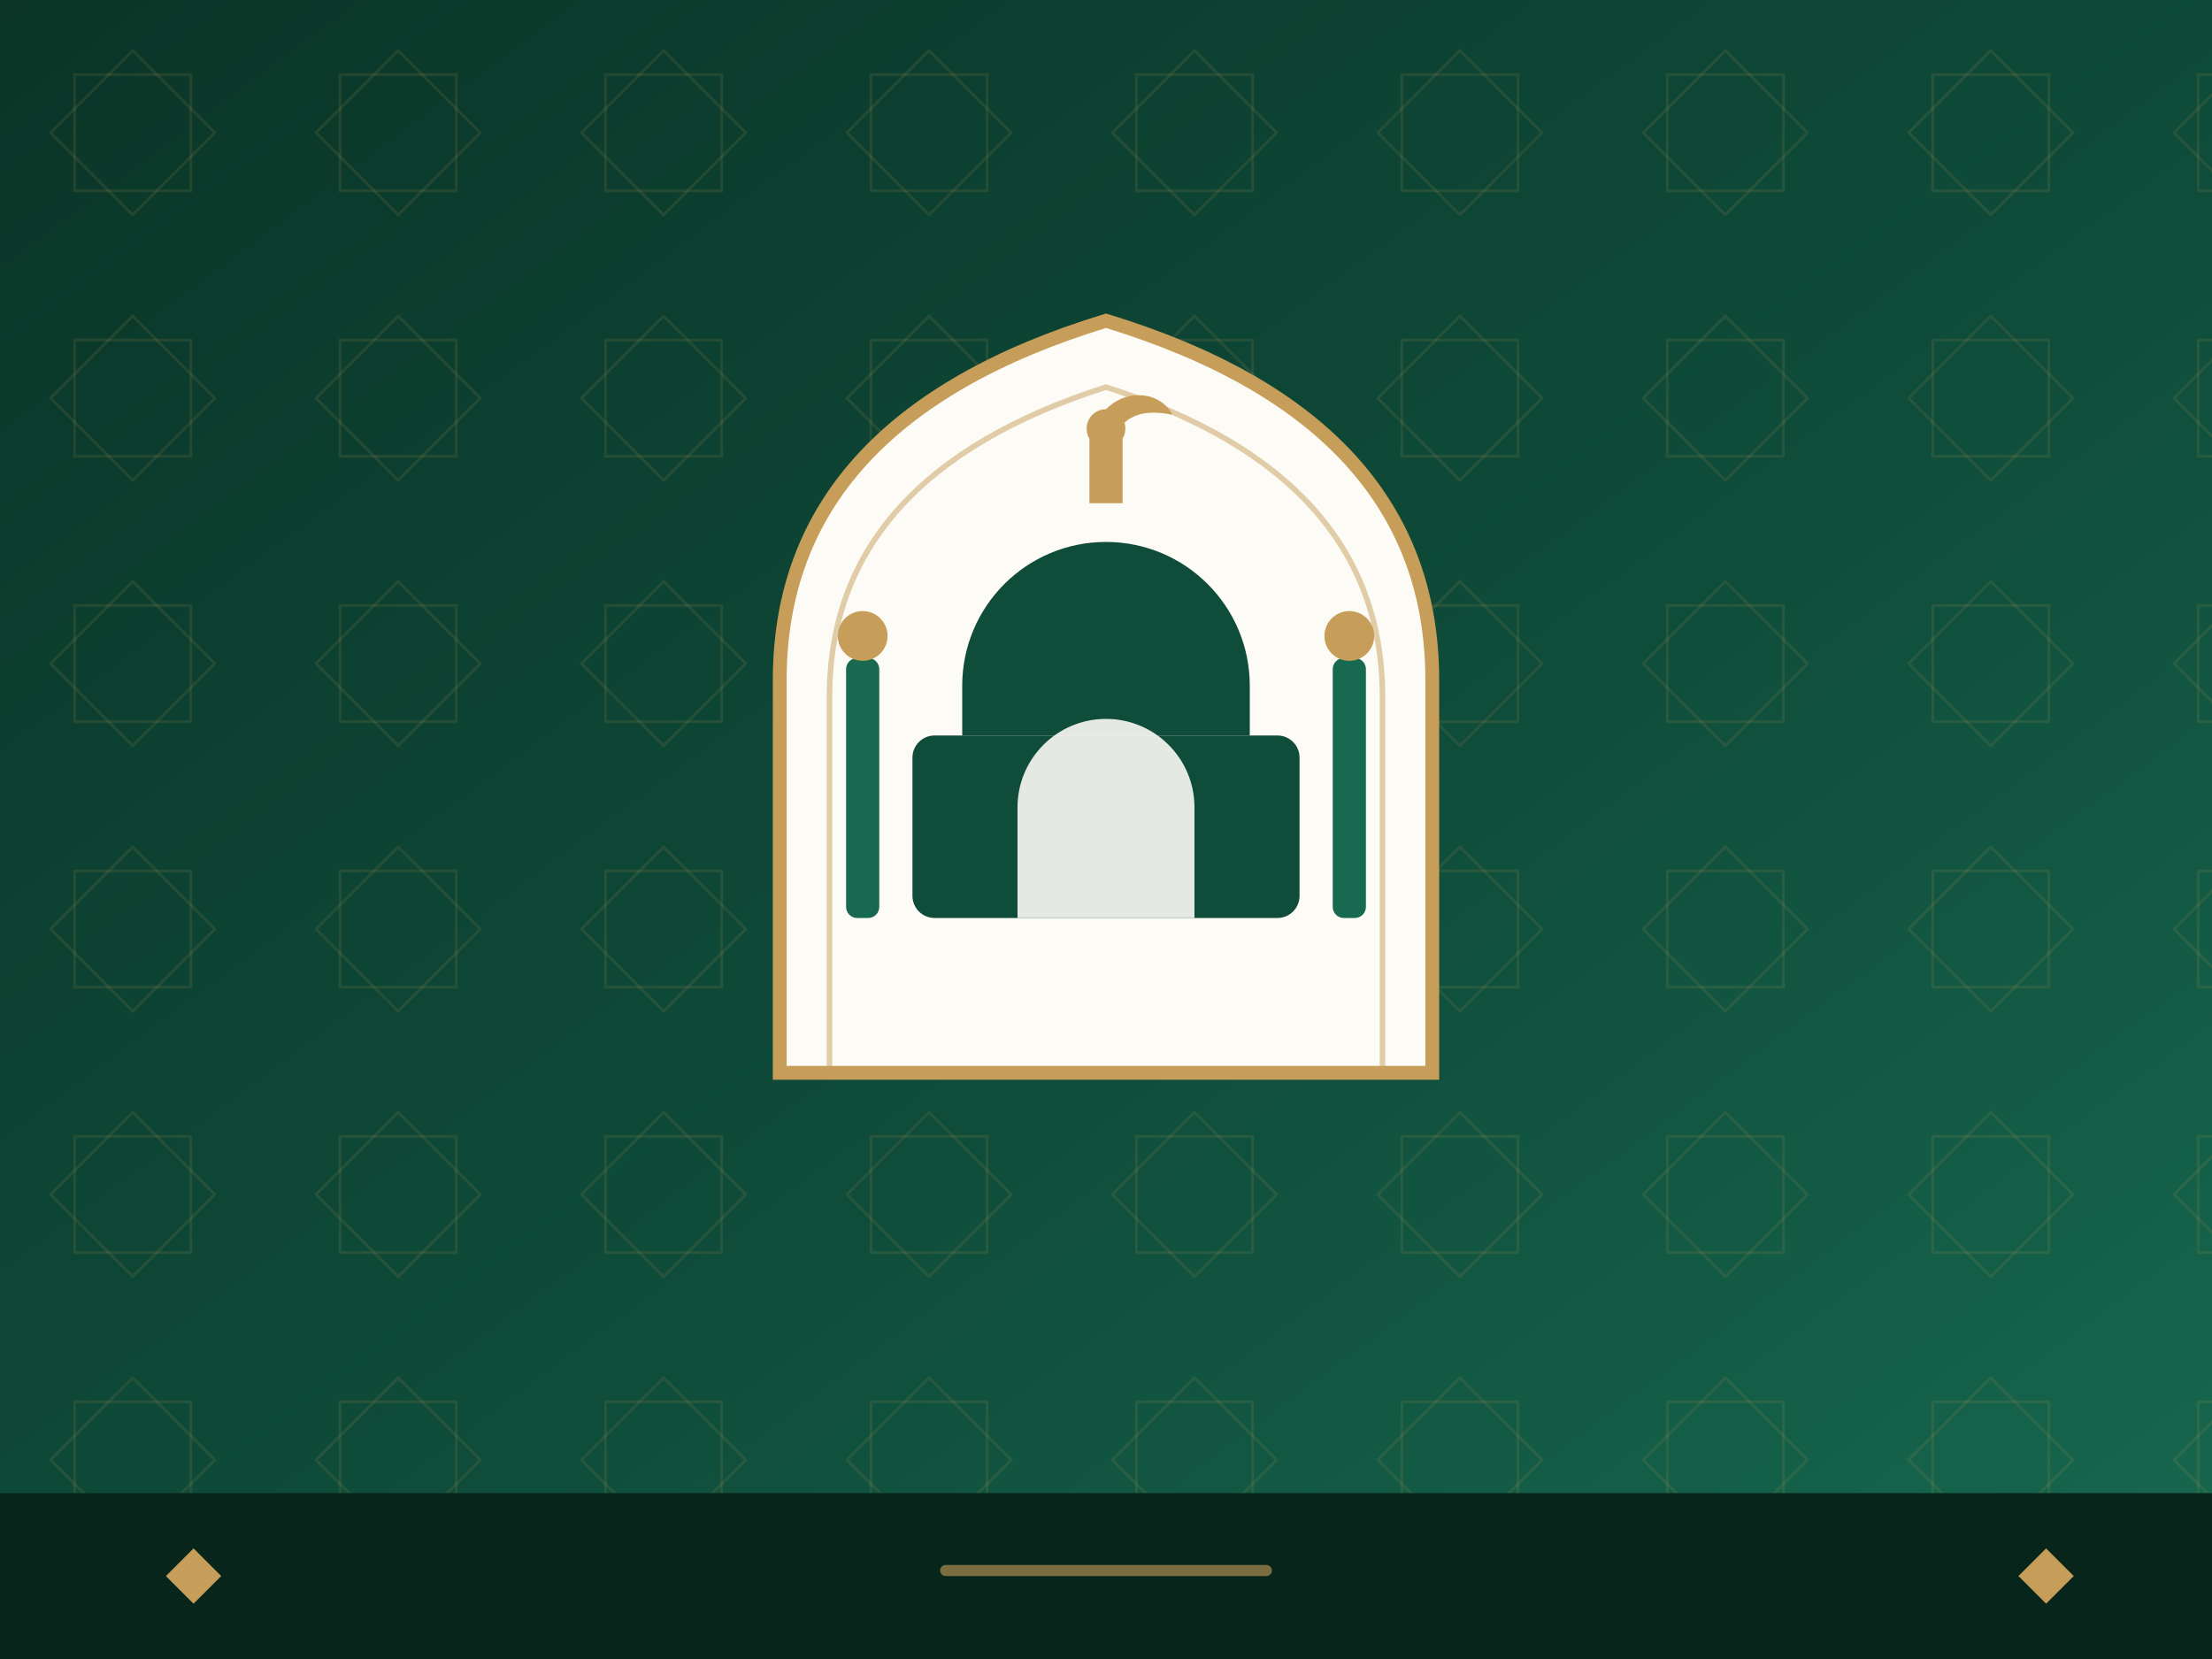
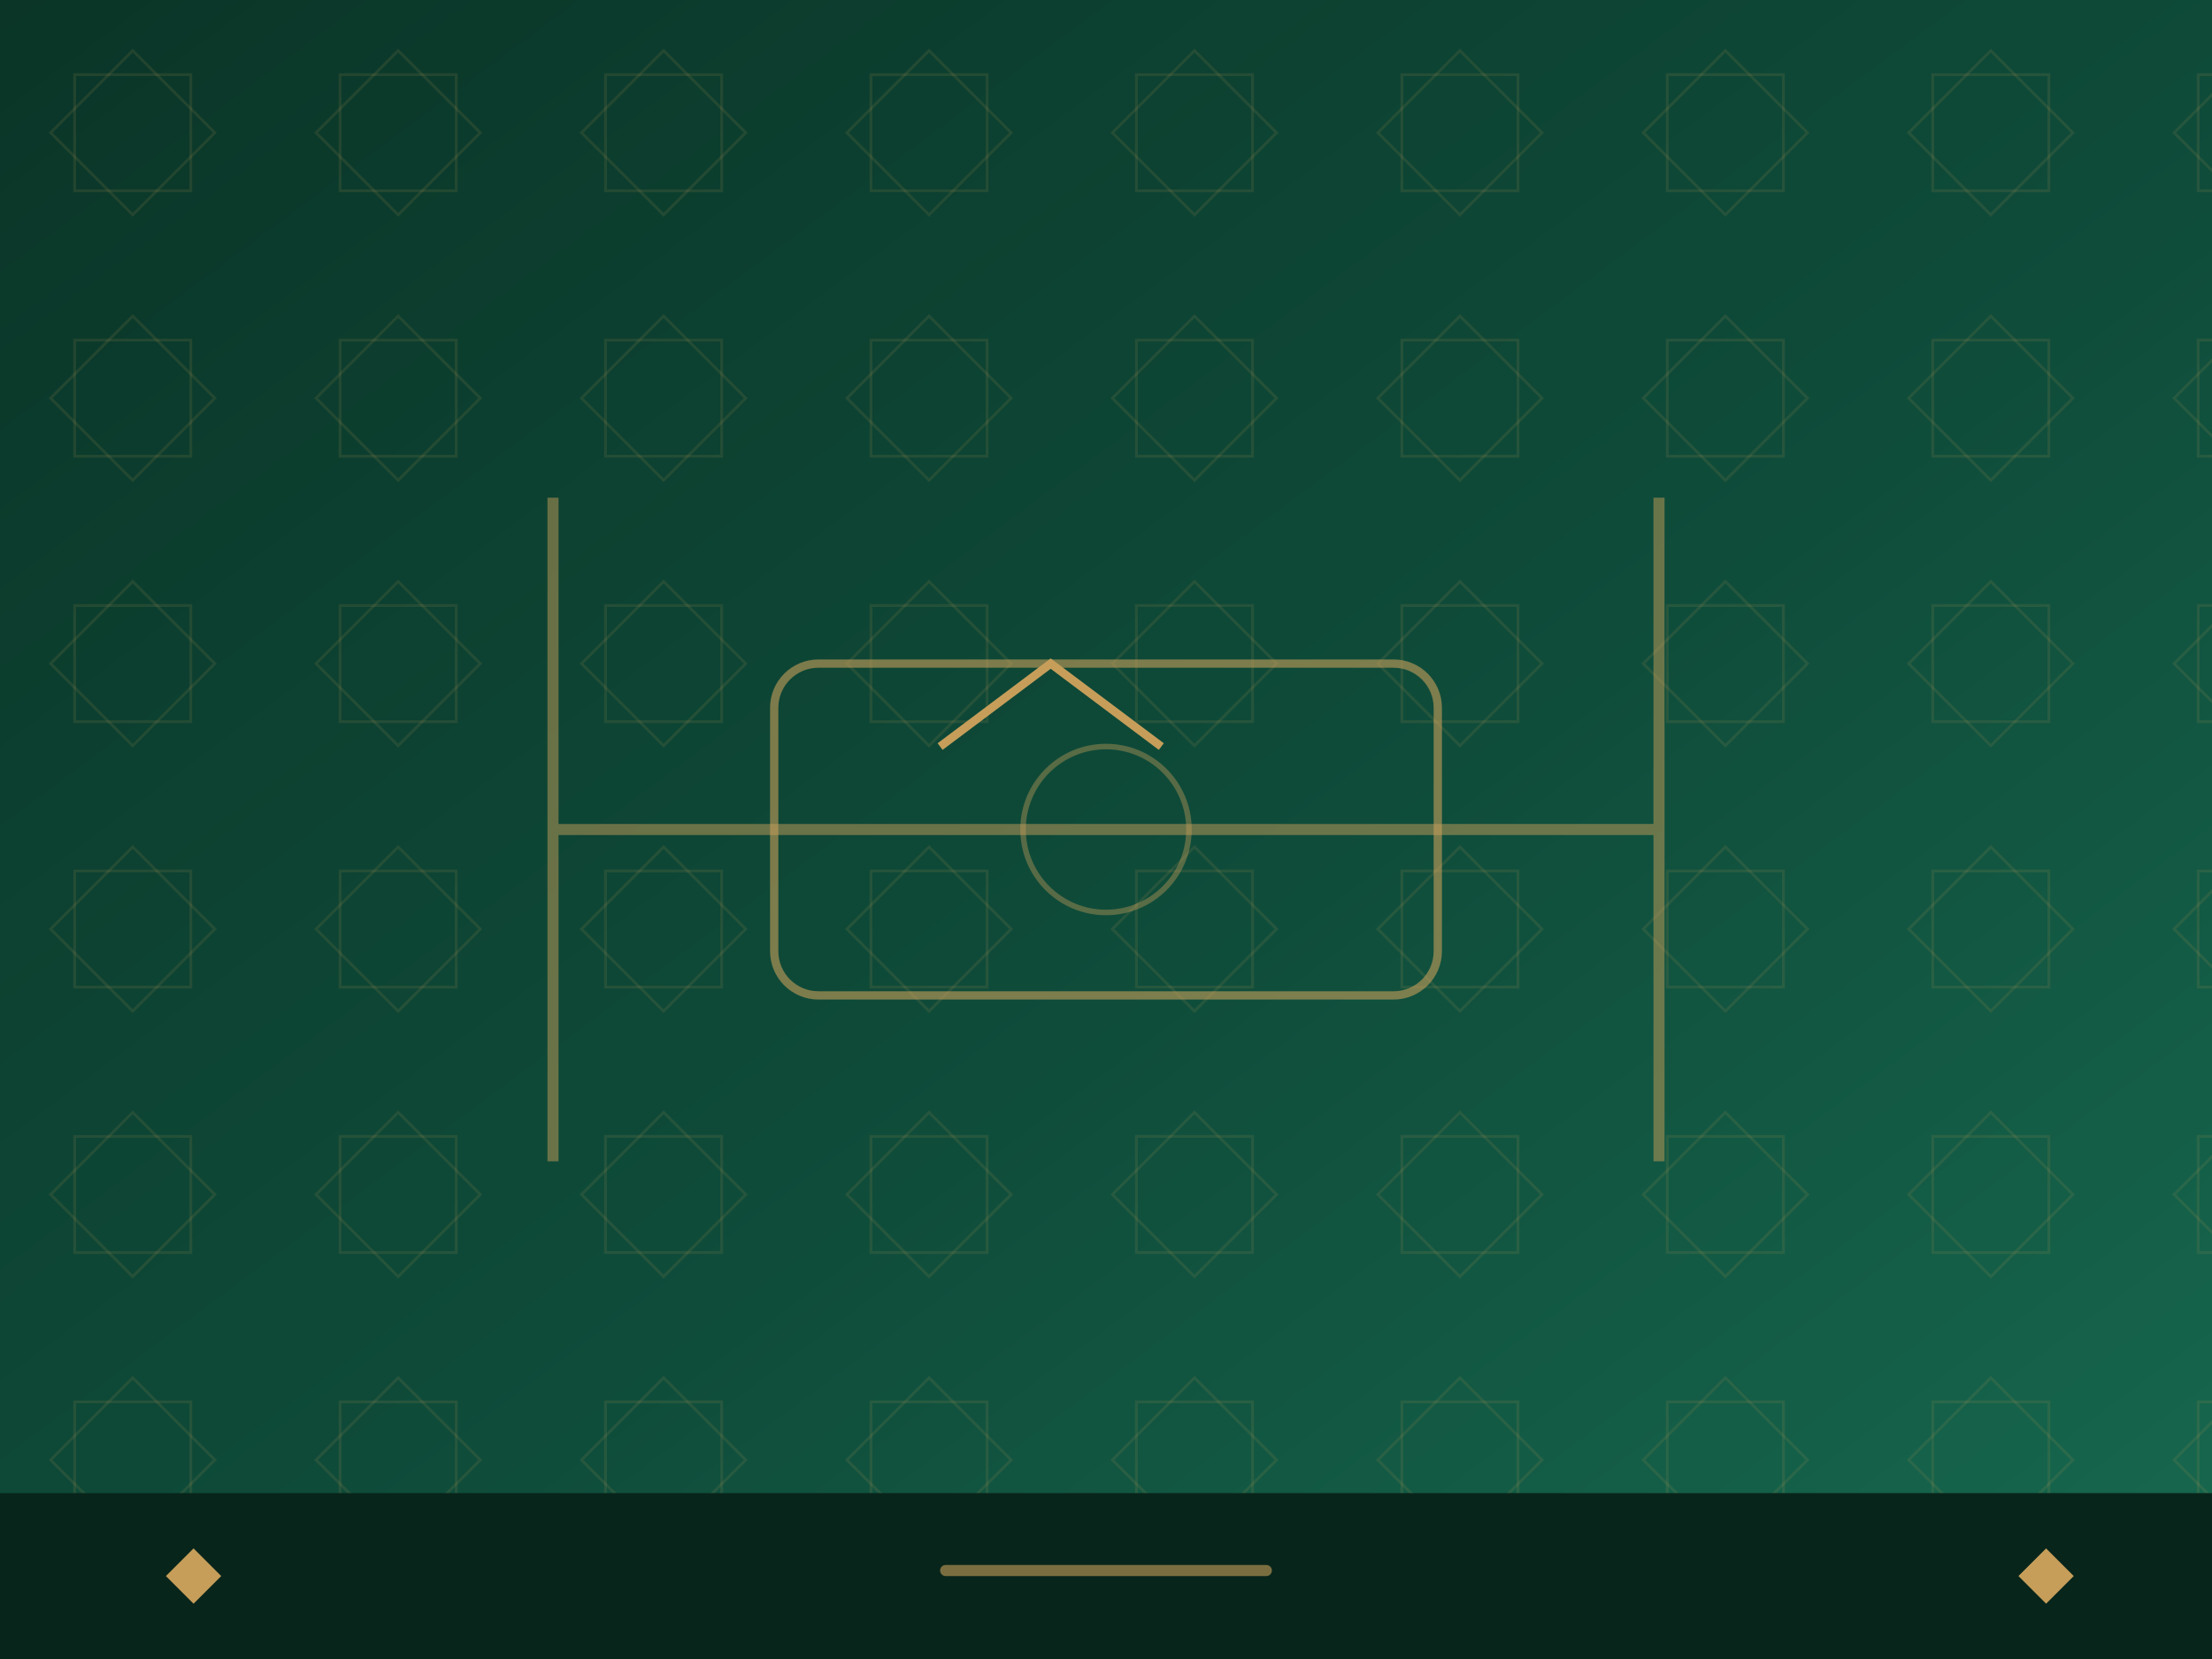
<svg xmlns="http://www.w3.org/2000/svg" viewBox="0 0 800 600">
  <defs>
    <linearGradient id="bg" x1="0" y1="0" x2="1" y2="1">
      <stop offset="0" stop-color="#0A3527" />
      <stop offset=".55" stop-color="#0F4C3A" />
      <stop offset="1" stop-color="#17694F" />
    </linearGradient>
    <pattern id="kh" width="96" height="96" patternUnits="userSpaceOnUse">
      <g fill="none" stroke="#C69E5A" stroke-opacity=".13">
        <rect x="27" y="27" width="42" height="42" />
        <rect x="27" y="27" width="42" height="42" transform="rotate(45 48 48)" />
      </g>
    </pattern>
  </defs>
  <rect width="800" height="600" fill="url(#bg)" />
  <rect width="800" height="600" fill="url(#kh)" />
-   <path d="M282 388 V246 Q282 152 400 116 Q518 152 518 246 V388 Z" fill="#FDFBF6" stroke="#C69E5A" stroke-width="5" />
-   <path d="M300 388 V252 Q300 172 400 140 Q500 172 500 252 V388 Z" fill="none" stroke="#C69E5A" stroke-width="2" opacity=".5" />
-   <path d="M400 196 a52 52 0 0 1 52 52 v18 h-104 v-18 a52 52 0 0 1 52 -52 Z" fill="#0F4C3A" />
-   <rect x="330" y="266" width="140" height="66" rx="8" fill="#0F4C3A" />
-   <path d="M394 158 h12 v24 h-12 z M400 148 a7 7 0 1 1 -.01 0 Z" fill="#C69E5A" />
-   <path d="M400 148 c8 -8 20 -6 24 2 -10 -2 -16 0 -20 6 Z" fill="#C69E5A" />
-   <rect x="306" y="238" width="12" height="94" rx="4" fill="#17694F" />
-   <circle cx="312" cy="230" r="9" fill="#C69E5A" />
-   <rect x="482" y="238" width="12" height="94" rx="4" fill="#17694F" />
-   <circle cx="488" cy="230" r="9" fill="#C69E5A" />
-   <path d="M368 332 v-40 a32 32 0 0 1 64 0 v40 Z" fill="#FDFBF6" opacity=".9" />
+   <path d="M200 180 L200 420 M600 180 L600 420 M200 300 L600 300" stroke="#C69E5A" stroke-width="4" opacity=".5" fill="none" />
+   <rect x="280" y="240" width="240" height="120" rx="16" fill="none" stroke="#C69E5A" stroke-width="3" opacity=".6" />
+   <path d="M340 270 L380 240 L420 270" stroke="#C69E5A" stroke-width="3" fill="none" />
+   <circle cx="400" cy="300" r="30" fill="none" stroke="#C69E5A" stroke-width="2" opacity=".4" />
  <rect y="540" width="800" height="60" fill="#08251B" />
  <g fill="#C69E5A">
    <path d="M60 570 l10 -10 10 10 -10 10 Z M730 570 l10 -10 10 10 -10 10 Z" />
    <rect x="340" y="566" width="120" height="4" rx="2" opacity=".6" />
  </g>
</svg>
